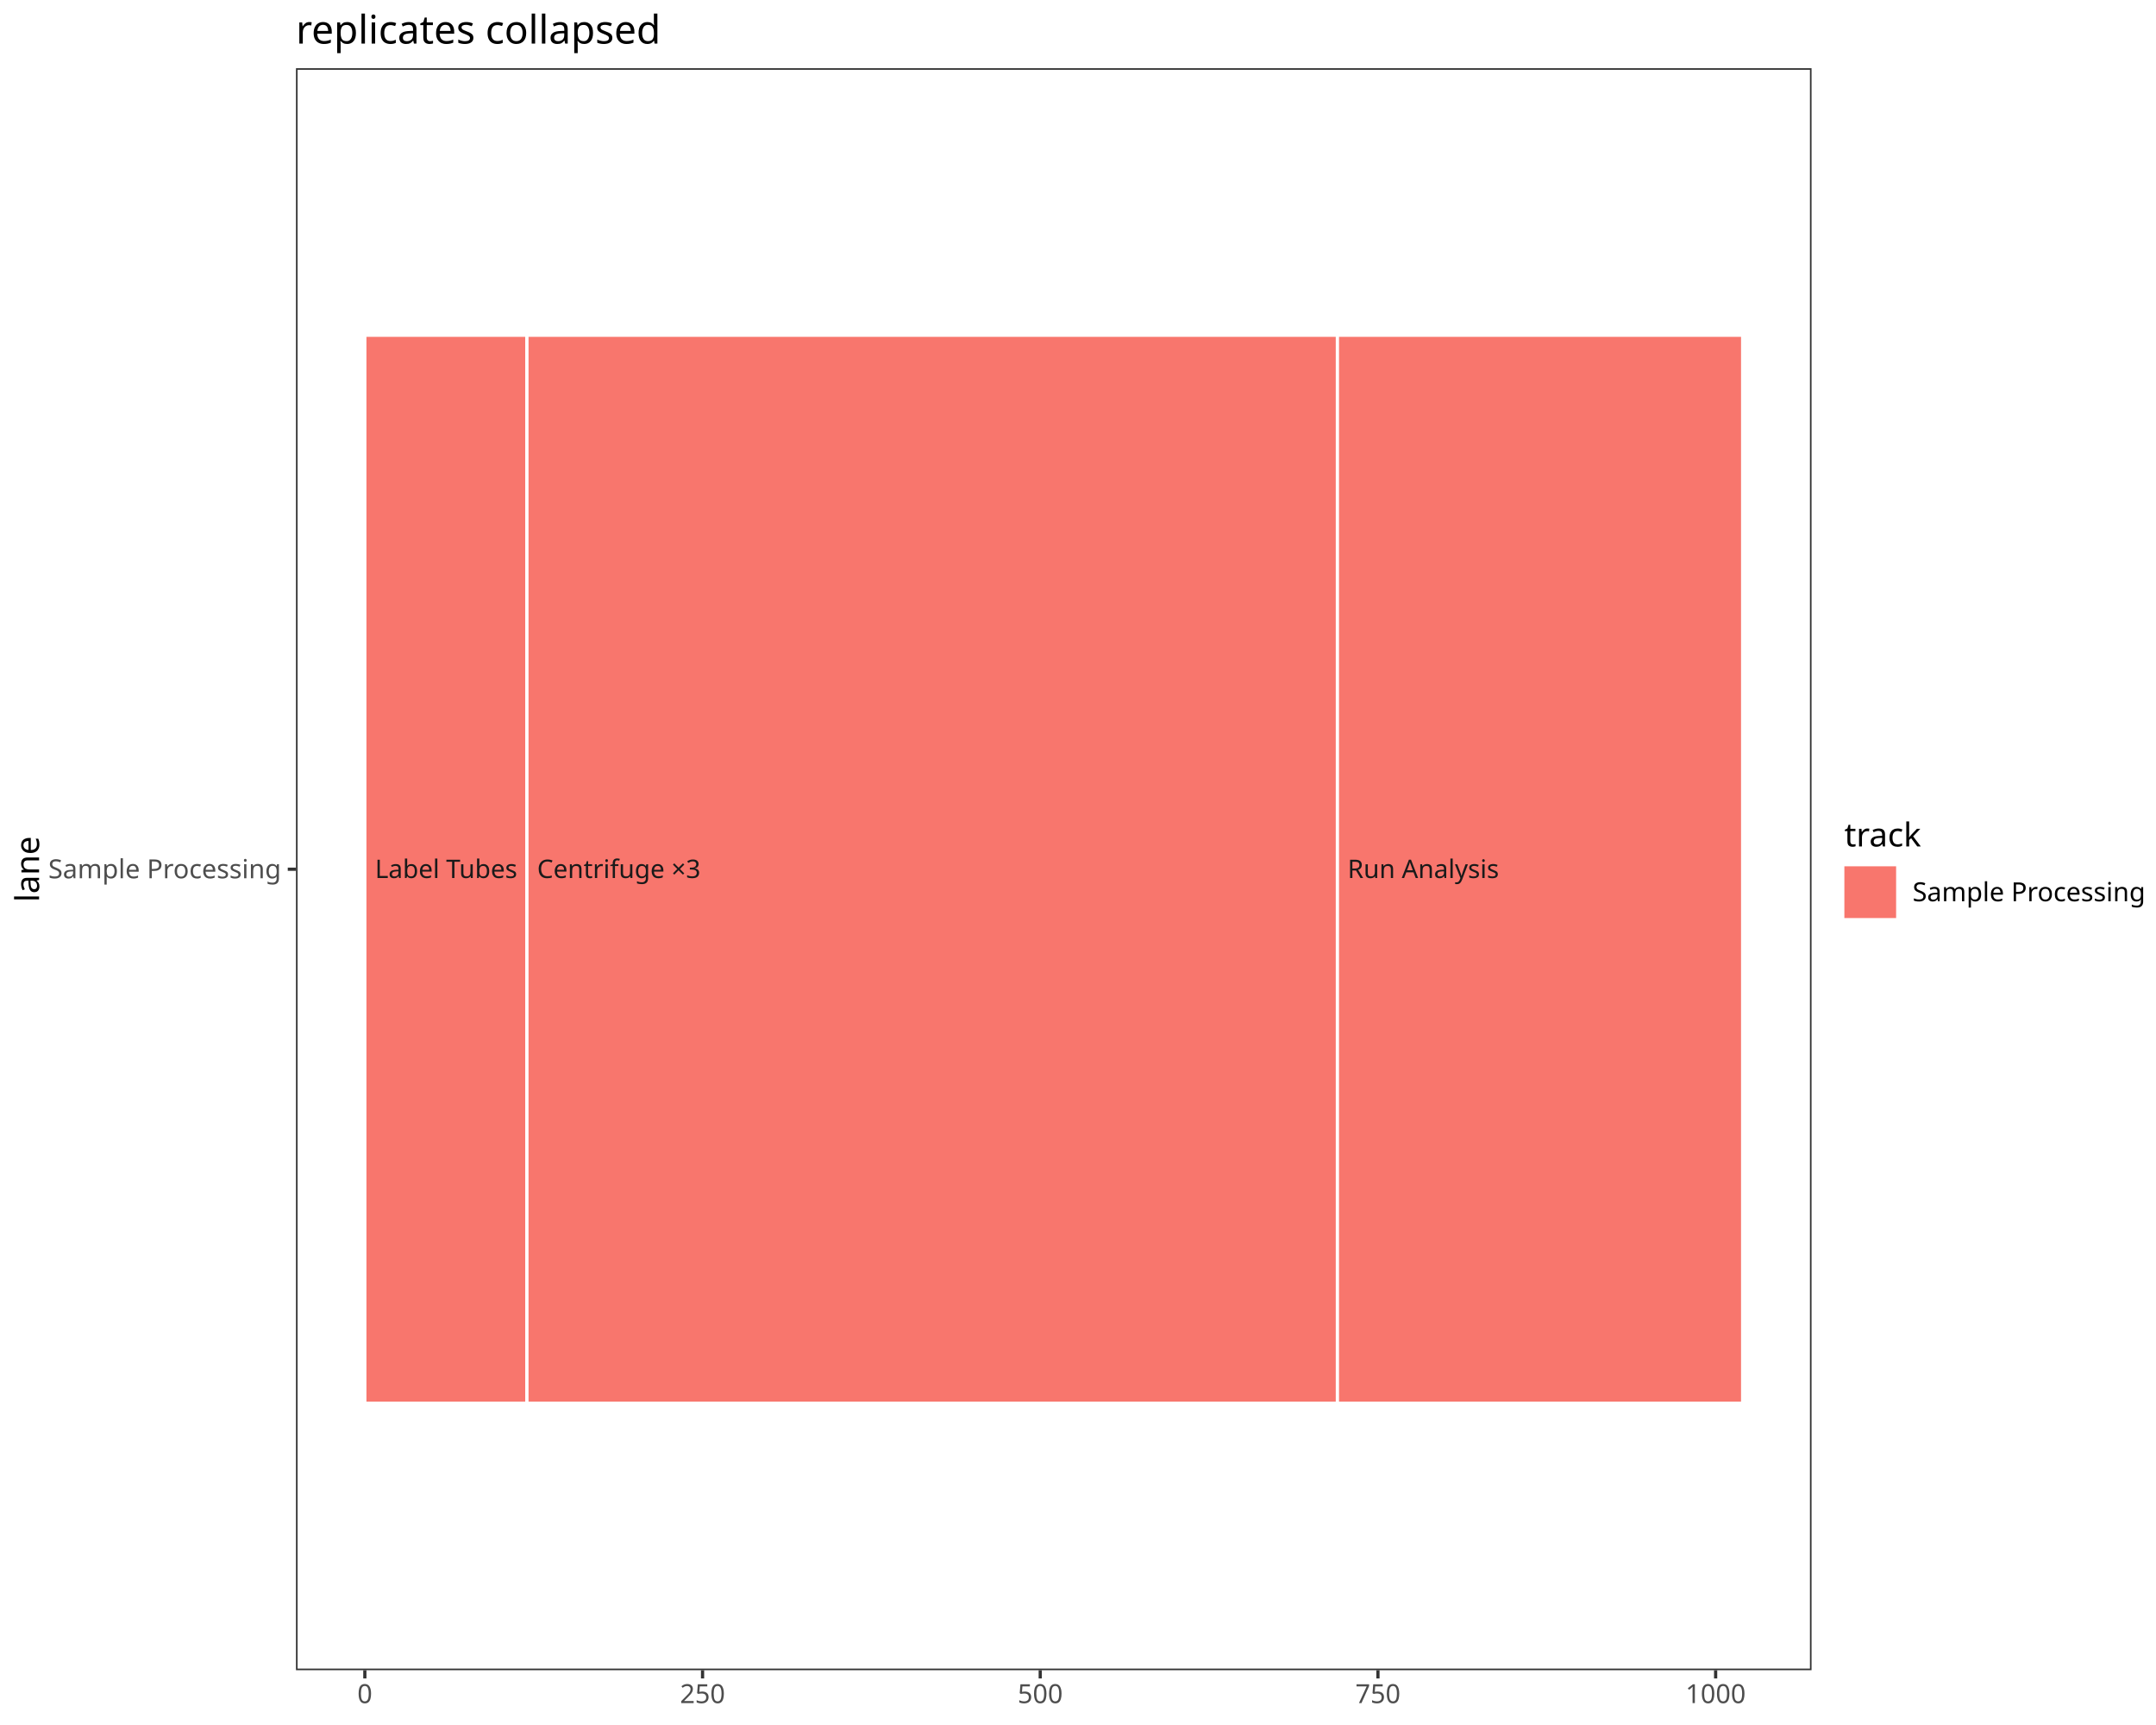
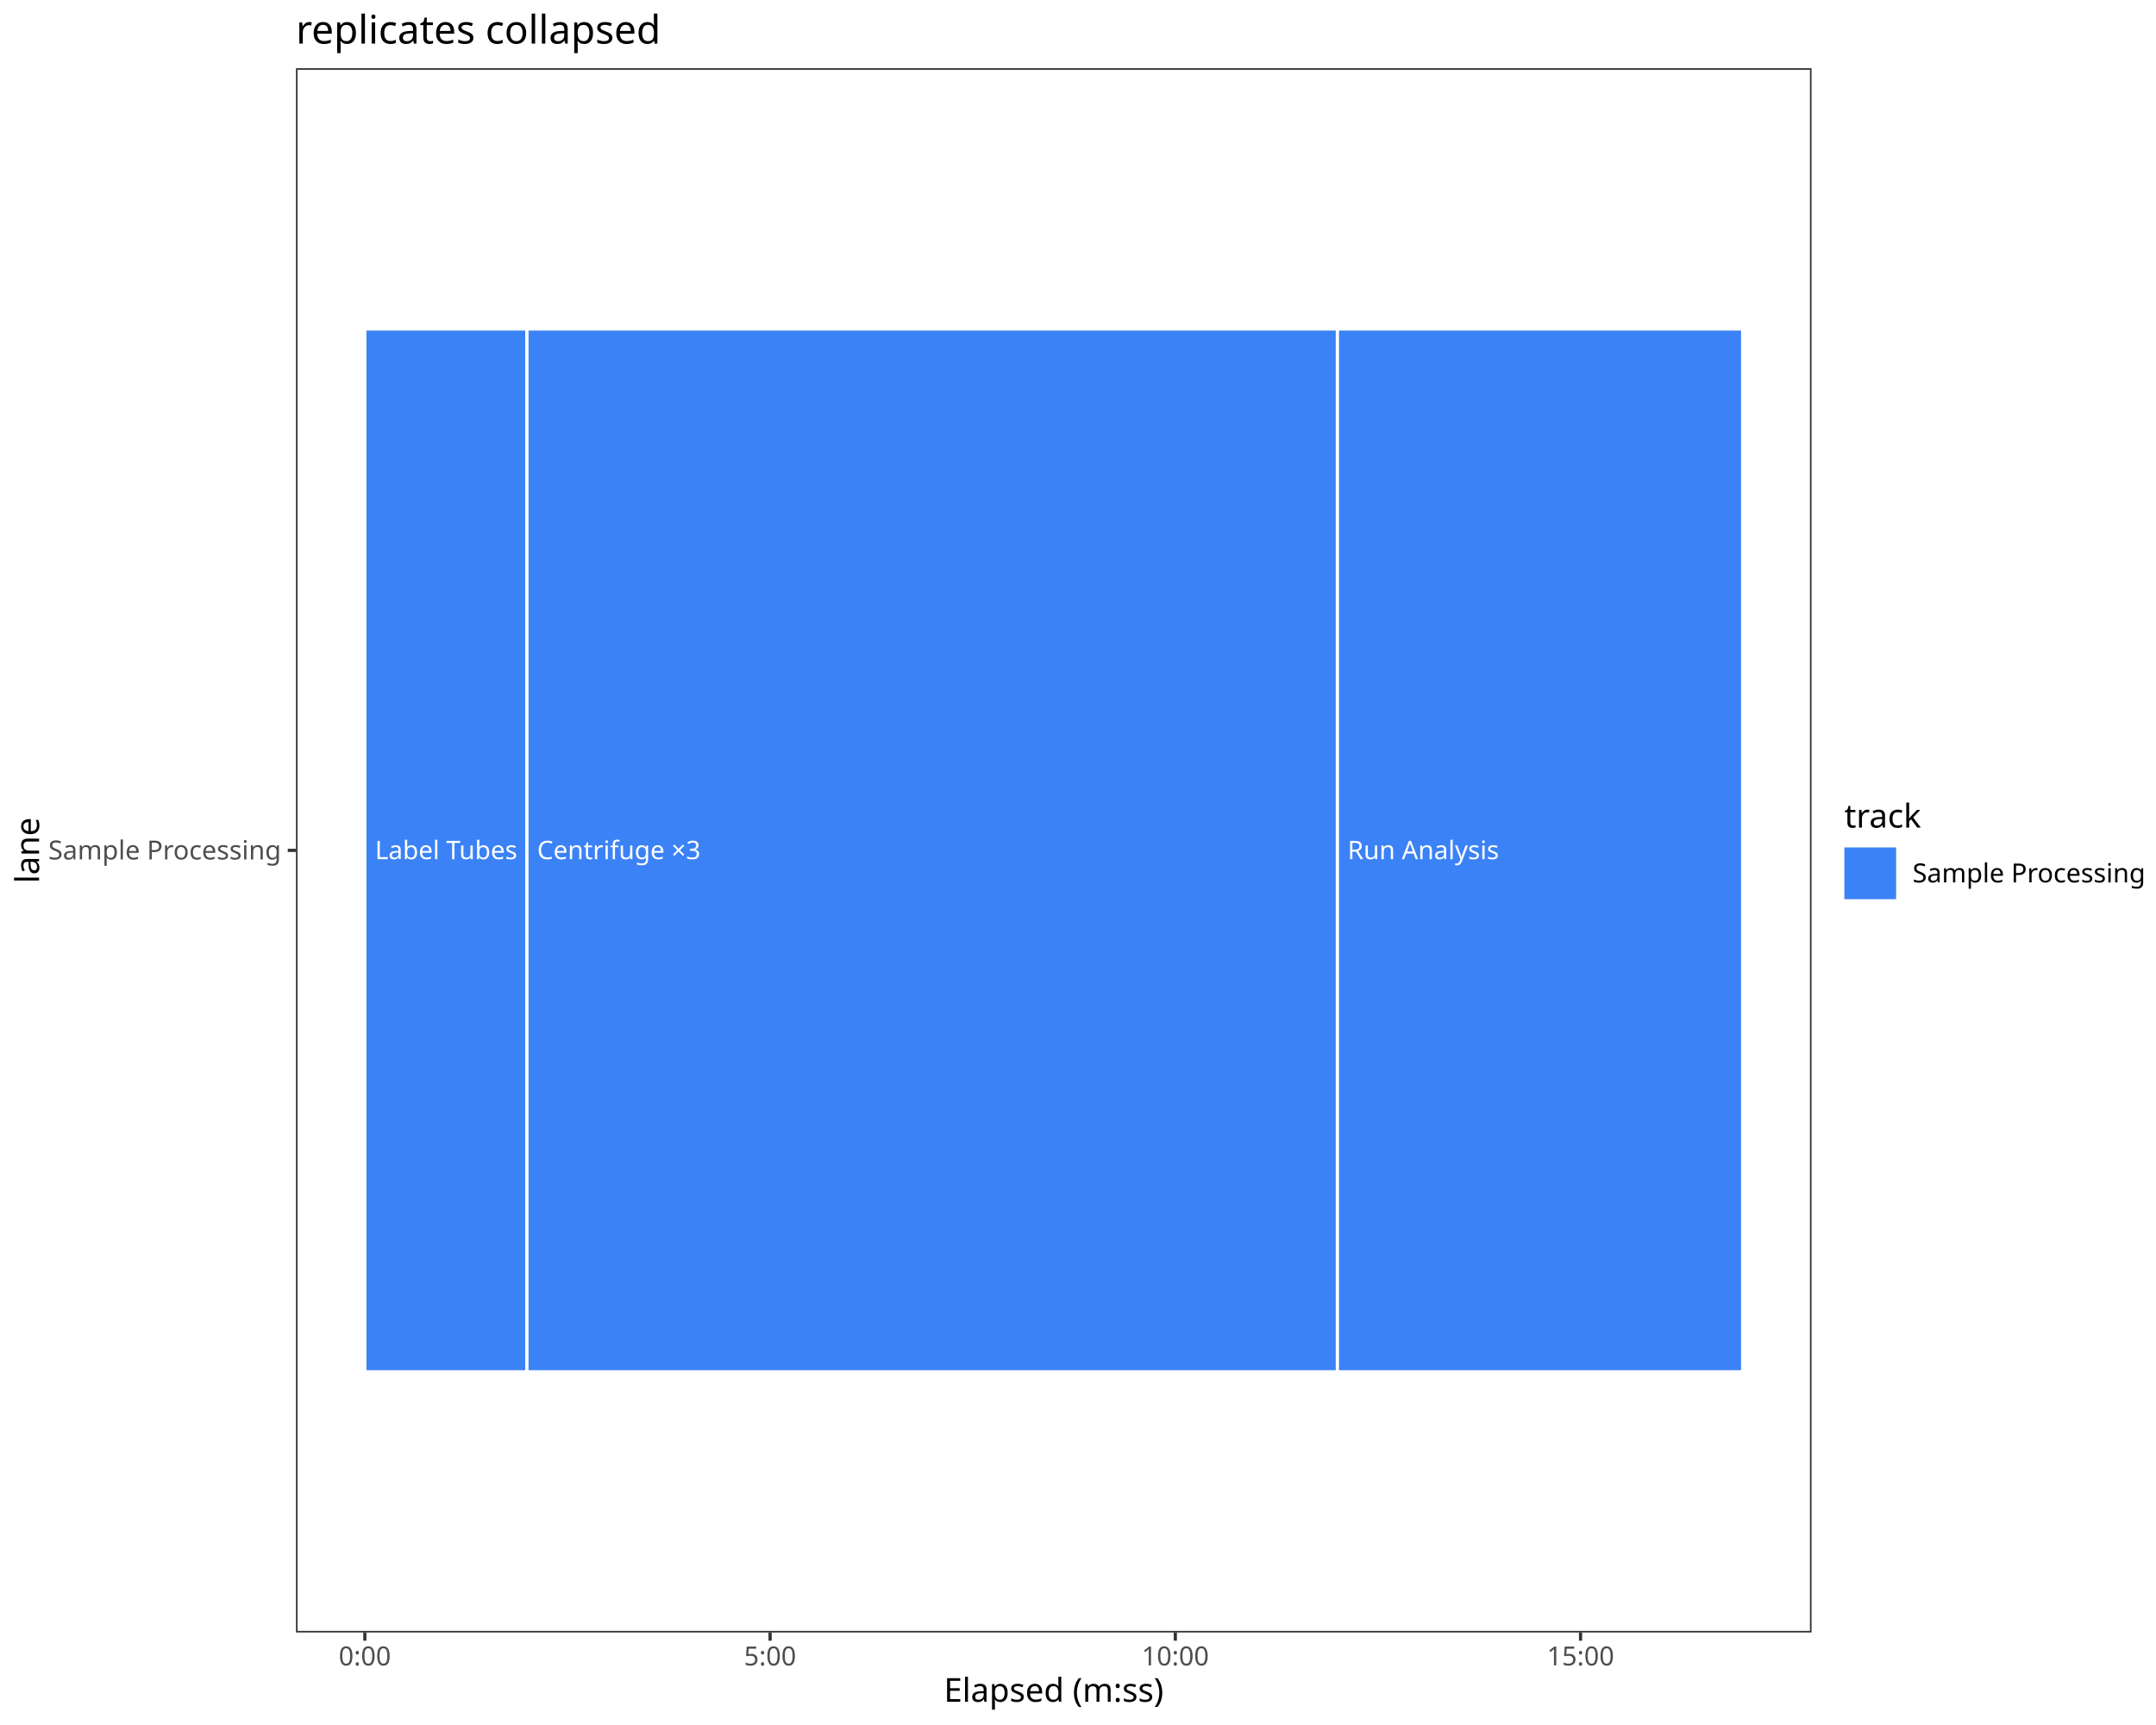
<svg xmlns="http://www.w3.org/2000/svg" class="svglite" data-engine-version="2.0" width="720.00pt" height="576.00pt" viewBox="0 0 720.00 576.00">
  <defs>
    <style type="text/css">
    .svglite line, .svglite polyline, .svglite polygon, .svglite path, .svglite rect, .svglite circle {
      fill: none;
      stroke: #000000;
      stroke-linecap: round;
      stroke-linejoin: round;
      stroke-miterlimit: 10.00;
    }
  </style>
  </defs>
  <rect width="100%" height="100%" style="stroke: none; fill: #FFFFFF;" />
  <defs>
    <clipPath id="cpMC4wMHw3MjAuMDB8MC4wMHw1NzYuMDA=">
      <rect x="0.00" y="0.00" width="720.00" height="576.00" />
    </clipPath>
  </defs>
  <g clip-path="url(#cpMC4wMHw3MjAuMDB8MC4wMHw1NzYuMDA=)">
    <rect x="0.00" y="0.00" width="720.00" height="576.00" style="stroke-width: 1.07; stroke: #FFFFFF; fill: #FFFFFF;" />
  </g>
  <defs>
-     <clipPath id="cpOTguODR8NjA0Ljk3fDIyLjc4fDU1Ny43MQ==">
-       <rect x="98.84" y="22.78" width="506.13" height="534.92" />
+     <clipPath id="cpOTguODR8NjA0Ljk3fDIyLjc4fDU0NS4xMQ==">
+       <rect x="98.84" y="22.78" width="506.13" height="522.33" />
    </clipPath>
  </defs>
-   <g clip-path="url(#cpOTguODR8NjA0Ljk3fDIyLjc4fDU1Ny43MQ==)">
-     <rect x="98.84" y="22.78" width="506.13" height="534.92" style="stroke-width: 1.07; stroke: none; fill: #FFFFFF;" />
-     <rect x="121.84" y="111.94" width="54.13" height="356.62" style="stroke-width: 1.07; stroke: #FFFFFF; stroke-linecap: butt; stroke-linejoin: miter; fill: #F8766D;" />
-     <rect x="175.97" y="111.94" width="270.66" height="356.62" style="stroke-width: 1.07; stroke: #FFFFFF; stroke-linecap: butt; stroke-linejoin: miter; fill: #F8766D;" />
-     <rect x="446.63" y="111.94" width="135.33" height="356.62" style="stroke-width: 1.07; stroke: #FFFFFF; stroke-linecap: butt; stroke-linejoin: miter; fill: #F8766D;" />
-     <text x="125.24" y="293.18" style="font-size: 8.54px; fill: #1A1A1A; font-family: sans;" textLength="46.98px" lengthAdjust="spacingAndGlyphs">Label Tubes</text>
-     <text x="179.38" y="293.18" style="font-size: 8.54px; fill: #1A1A1A; font-family: sans;" textLength="51.49px" lengthAdjust="spacingAndGlyphs">Centrifuge ×3</text>
-     <text x="450.04" y="293.18" style="font-size: 8.54px; fill: #1A1A1A; font-family: sans;" textLength="49.83px" lengthAdjust="spacingAndGlyphs">Run Analysis</text>
-     <rect x="98.84" y="22.78" width="506.13" height="534.92" style="stroke-width: 1.07; stroke: #333333;" />
+   <g clip-path="url(#cpOTguODR8NjA0Ljk3fDIyLjc4fDU0NS4xMQ==)">
+     <rect x="98.84" y="22.78" width="506.13" height="522.33" style="stroke-width: 1.07; stroke: none; fill: #FFFFFF;" />
+     <rect x="121.84" y="109.84" width="54.13" height="348.22" style="stroke-width: 1.07; stroke: #FFFFFF; stroke-linecap: butt; stroke-linejoin: miter; fill: #3B82F6;" />
+     <rect x="175.97" y="109.84" width="270.66" height="348.22" style="stroke-width: 1.07; stroke: #FFFFFF; stroke-linecap: butt; stroke-linejoin: miter; fill: #3B82F6;" />
+     <rect x="446.63" y="109.84" width="135.33" height="348.22" style="stroke-width: 1.07; stroke: #FFFFFF; stroke-linecap: butt; stroke-linejoin: miter; fill: #3B82F6;" />
+     <text x="125.24" y="286.89" style="font-size: 8.54px; fill: #FFFFFF; font-family: sans;" textLength="46.98px" lengthAdjust="spacingAndGlyphs">Label Tubes</text>
+     <text x="179.38" y="286.89" style="font-size: 8.54px; fill: #FFFFFF; font-family: sans;" textLength="51.49px" lengthAdjust="spacingAndGlyphs">Centrifuge ×3</text>
+     <text x="450.04" y="286.89" style="font-size: 8.54px; fill: #FFFFFF; font-family: sans;" textLength="49.83px" lengthAdjust="spacingAndGlyphs">Run Analysis</text>
+     <rect x="98.84" y="22.78" width="506.13" height="522.33" style="stroke-width: 1.07; stroke: #333333;" />
  </g>
  <g clip-path="url(#cpMC4wMHw3MjAuMDB8MC4wMHw1NzYuMDA=)">
-     <text x="93.90" y="293.27" text-anchor="end" style="font-size: 8.80px; fill: #4D4D4D; font-family: sans;" textLength="75.83px" lengthAdjust="spacingAndGlyphs">Sample Processing</text>
-     <polyline points="96.10,290.24 98.84,290.24 " style="stroke-width: 1.07; stroke: #333333; stroke-linecap: butt;" />
-     <polyline points="121.84,560.45 121.84,557.71 " style="stroke-width: 1.07; stroke: #333333; stroke-linecap: butt;" />
-     <polyline points="234.62,560.45 234.62,557.71 " style="stroke-width: 1.07; stroke: #333333; stroke-linecap: butt;" />
-     <polyline points="347.39,560.45 347.39,557.71 " style="stroke-width: 1.07; stroke: #333333; stroke-linecap: butt;" />
-     <polyline points="460.17,560.45 460.17,557.71 " style="stroke-width: 1.07; stroke: #333333; stroke-linecap: butt;" />
-     <polyline points="572.94,560.45 572.94,557.71 " style="stroke-width: 1.07; stroke: #333333; stroke-linecap: butt;" />
-     <text x="121.84" y="568.69" text-anchor="middle" style="font-size: 8.80px; fill: #4D4D4D; font-family: sans;" textLength="4.89px" lengthAdjust="spacingAndGlyphs">0</text>
-     <text x="234.62" y="568.69" text-anchor="middle" style="font-size: 8.80px; fill: #4D4D4D; font-family: sans;" textLength="14.68px" lengthAdjust="spacingAndGlyphs">250</text>
-     <text x="347.39" y="568.69" text-anchor="middle" style="font-size: 8.80px; fill: #4D4D4D; font-family: sans;" textLength="14.68px" lengthAdjust="spacingAndGlyphs">500</text>
-     <text x="460.17" y="568.69" text-anchor="middle" style="font-size: 8.80px; fill: #4D4D4D; font-family: sans;" textLength="14.68px" lengthAdjust="spacingAndGlyphs">750</text>
-     <text x="572.94" y="568.69" text-anchor="middle" style="font-size: 8.80px; fill: #4D4D4D; font-family: sans;" textLength="19.58px" lengthAdjust="spacingAndGlyphs">1000</text>
-     <text transform="translate(13.05,290.24) rotate(-90)" text-anchor="middle" style="font-size: 11.00px; font-family: sans;" textLength="20.80px" lengthAdjust="spacingAndGlyphs">lane</text>
-     <rect x="615.93" y="273.94" width="98.59" height="32.61" style="stroke-width: 1.07; stroke: none; fill: #FFFFFF;" />
-     <text x="615.93" y="282.65" style="font-size: 11.00px; font-family: sans;" textLength="23.85px" lengthAdjust="spacingAndGlyphs">track</text>
-     <rect x="615.93" y="289.27" width="17.28" height="17.28" style="stroke-width: 1.07; stroke: none; fill: #FFFFFF;" />
-     <rect x="615.93" y="289.27" width="17.28" height="17.28" style="stroke-width: 0.75; stroke: none; fill: #F8766D;" />
-     <text x="638.69" y="300.94" style="font-size: 8.80px; font-family: sans;" textLength="75.83px" lengthAdjust="spacingAndGlyphs">Sample Processing</text>
+     <text x="93.90" y="286.98" text-anchor="end" style="font-size: 8.80px; fill: #4D4D4D; font-family: sans;" textLength="75.83px" lengthAdjust="spacingAndGlyphs">Sample Processing</text>
+     <polyline points="96.10,283.95 98.84,283.95 " style="stroke-width: 1.07; stroke: #333333; stroke-linecap: butt;" />
+     <polyline points="121.84,547.85 121.84,545.11 " style="stroke-width: 1.07; stroke: #333333; stroke-linecap: butt;" />
+     <polyline points="257.17,547.85 257.17,545.11 " style="stroke-width: 1.07; stroke: #333333; stroke-linecap: butt;" />
+     <polyline points="392.50,547.85 392.50,545.11 " style="stroke-width: 1.07; stroke: #333333; stroke-linecap: butt;" />
+     <polyline points="527.83,547.85 527.83,545.11 " style="stroke-width: 1.07; stroke: #333333; stroke-linecap: butt;" />
+     <text x="121.84" y="556.10" text-anchor="middle" style="font-size: 8.80px; fill: #4D4D4D; font-family: sans;" textLength="17.13px" lengthAdjust="spacingAndGlyphs">0:00</text>
+     <text x="257.17" y="556.10" text-anchor="middle" style="font-size: 8.80px; fill: #4D4D4D; font-family: sans;" textLength="17.13px" lengthAdjust="spacingAndGlyphs">5:00</text>
+     <text x="392.50" y="556.10" text-anchor="middle" style="font-size: 8.80px; fill: #4D4D4D; font-family: sans;" textLength="22.02px" lengthAdjust="spacingAndGlyphs">10:00</text>
+     <text x="527.83" y="556.10" text-anchor="middle" style="font-size: 8.80px; fill: #4D4D4D; font-family: sans;" textLength="22.02px" lengthAdjust="spacingAndGlyphs">15:00</text>
+     <text x="351.90" y="568.24" text-anchor="middle" style="font-size: 11.00px; font-family: sans;" textLength="73.37px" lengthAdjust="spacingAndGlyphs">Elapsed (m:ss)</text>
+     <text transform="translate(13.05,283.95) rotate(-90)" text-anchor="middle" style="font-size: 11.00px; font-family: sans;" textLength="20.80px" lengthAdjust="spacingAndGlyphs">lane</text>
+     <rect x="615.93" y="267.64" width="98.59" height="32.61" style="stroke-width: 1.07; stroke: none; fill: #FFFFFF;" />
+     <text x="615.93" y="276.35" style="font-size: 11.00px; font-family: sans;" textLength="23.85px" lengthAdjust="spacingAndGlyphs">track</text>
+     <rect x="615.93" y="282.97" width="17.28" height="17.28" style="stroke-width: 1.07; stroke: none; fill: #FFFFFF;" />
+     <rect x="615.93" y="282.97" width="17.28" height="17.28" style="stroke-width: 0.75; stroke: none; fill: #3B82F6;" />
+     <text x="638.69" y="294.64" style="font-size: 8.80px; font-family: sans;" textLength="75.83px" lengthAdjust="spacingAndGlyphs">Sample Processing</text>
    <text x="98.84" y="14.56" style="font-size: 13.20px; font-family: sans;" textLength="115.95px" lengthAdjust="spacingAndGlyphs">replicates collapsed</text>
  </g>
</svg>
